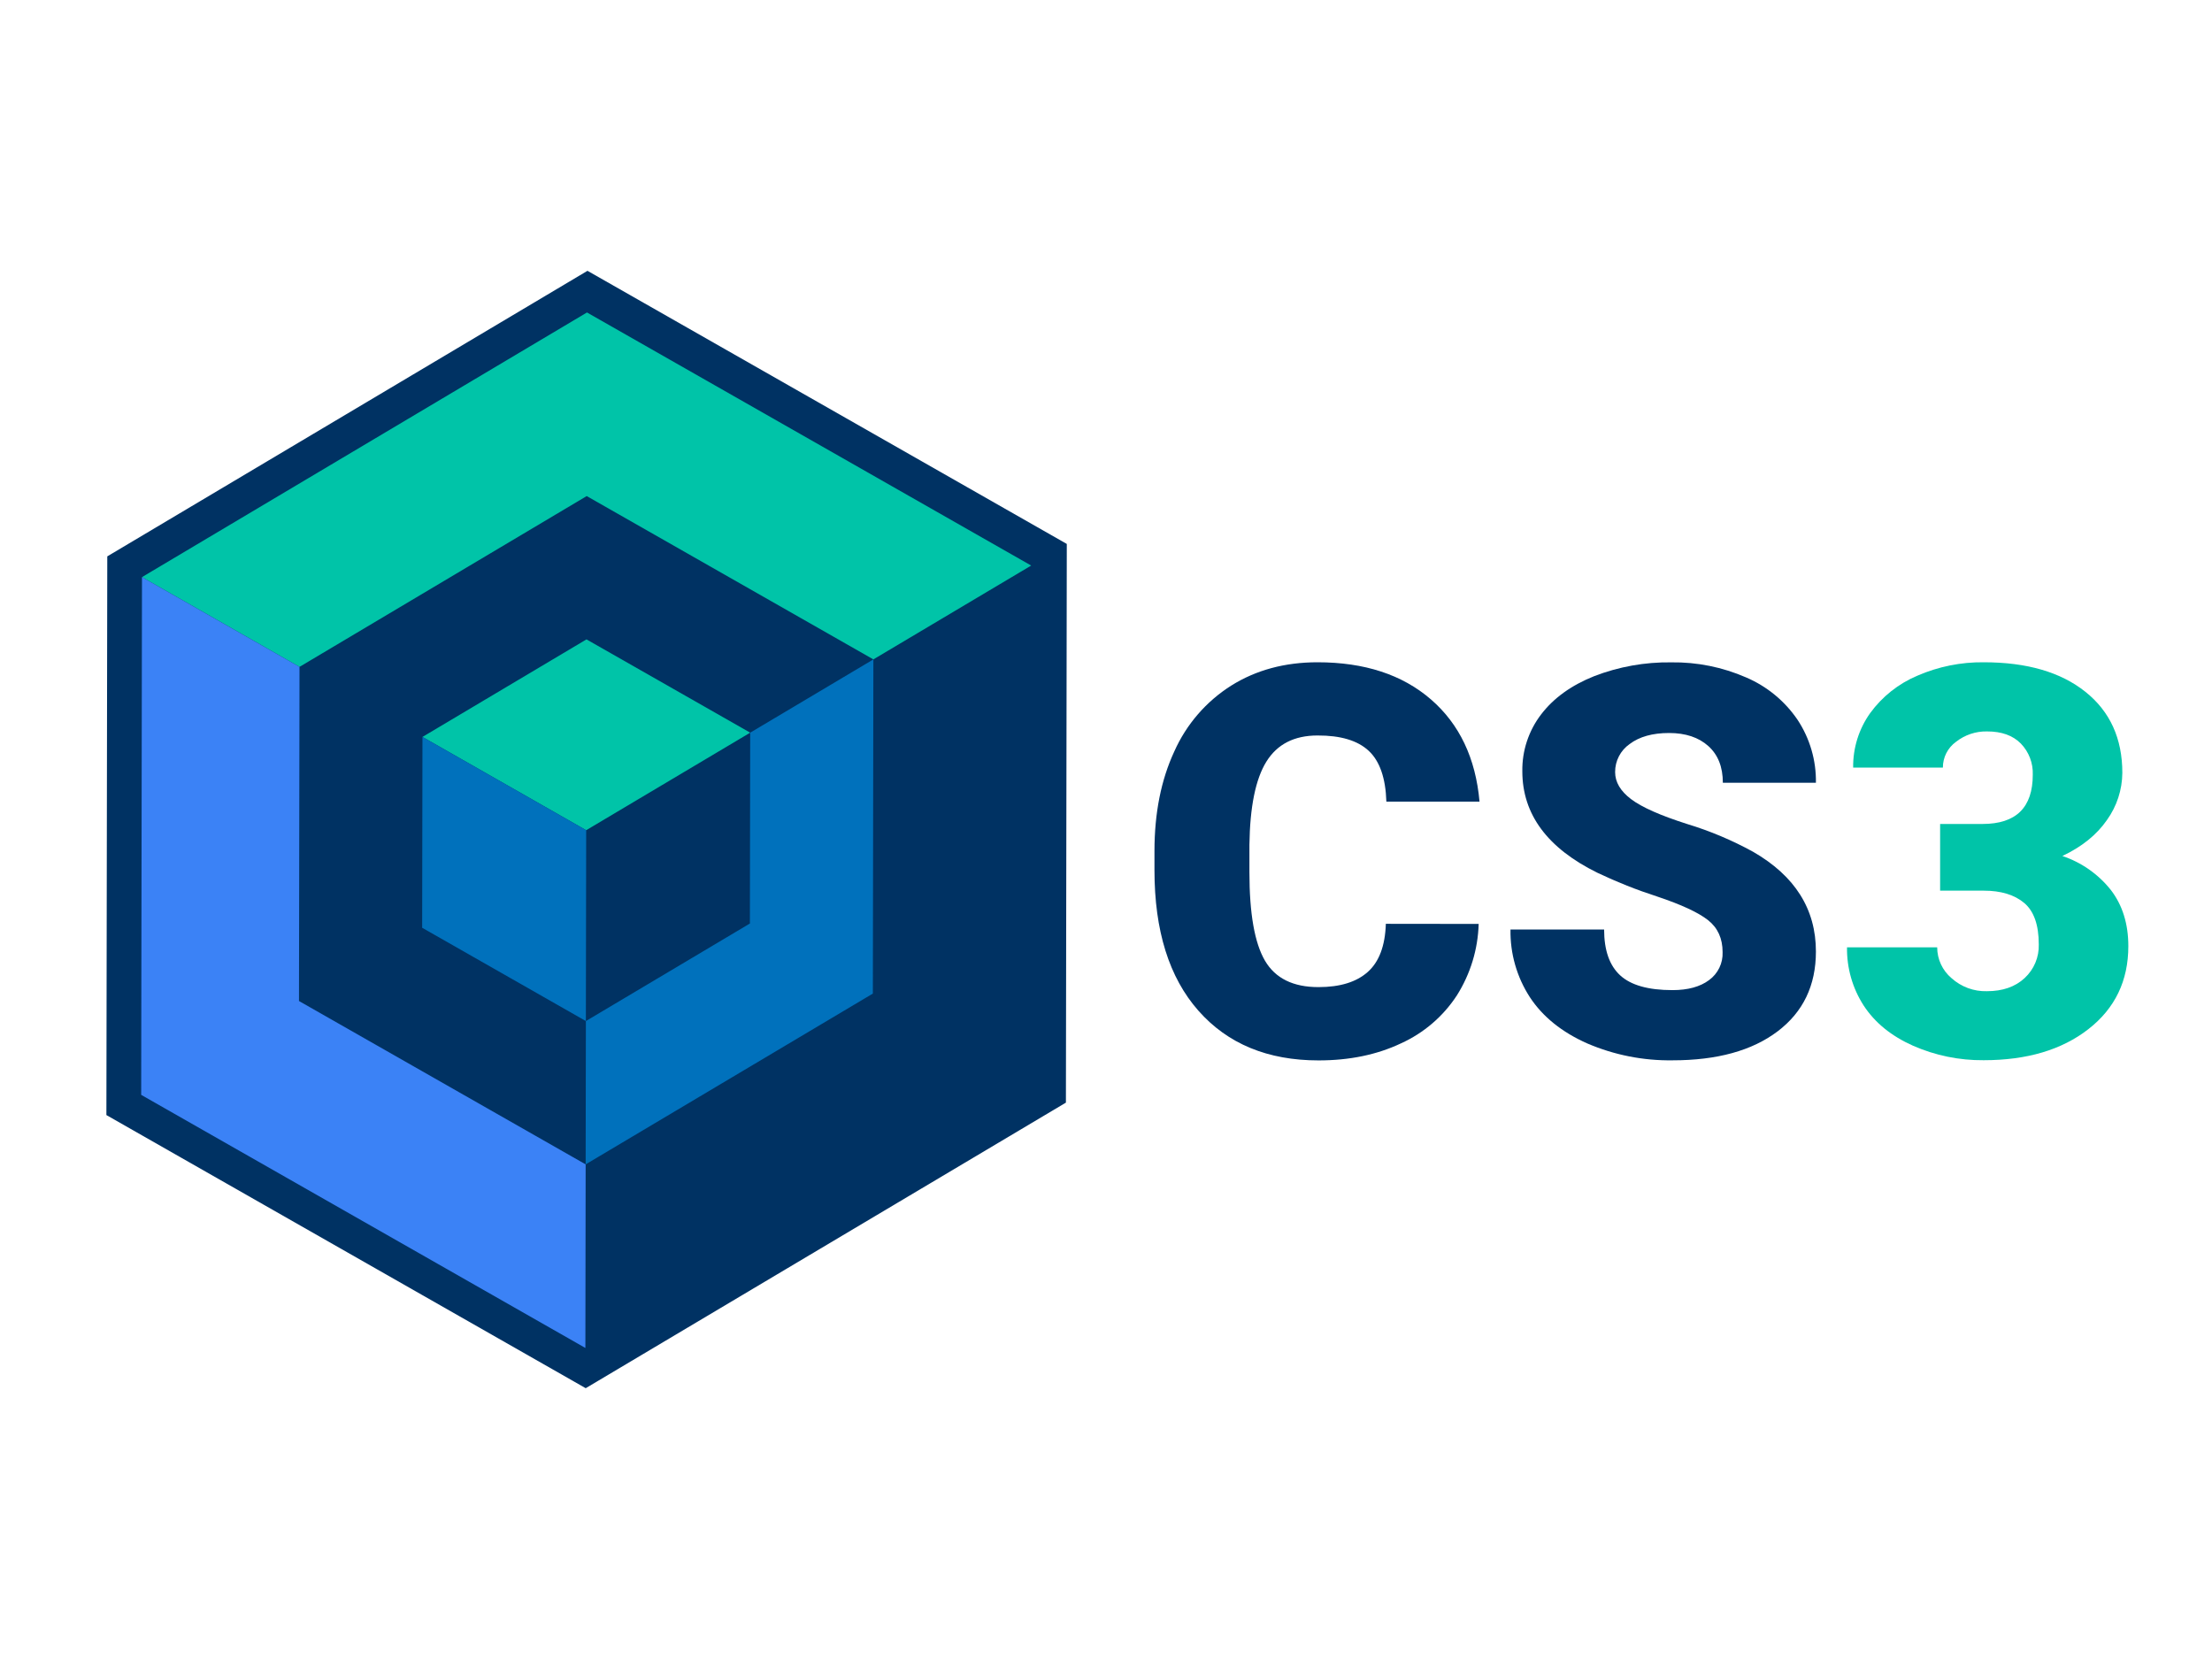
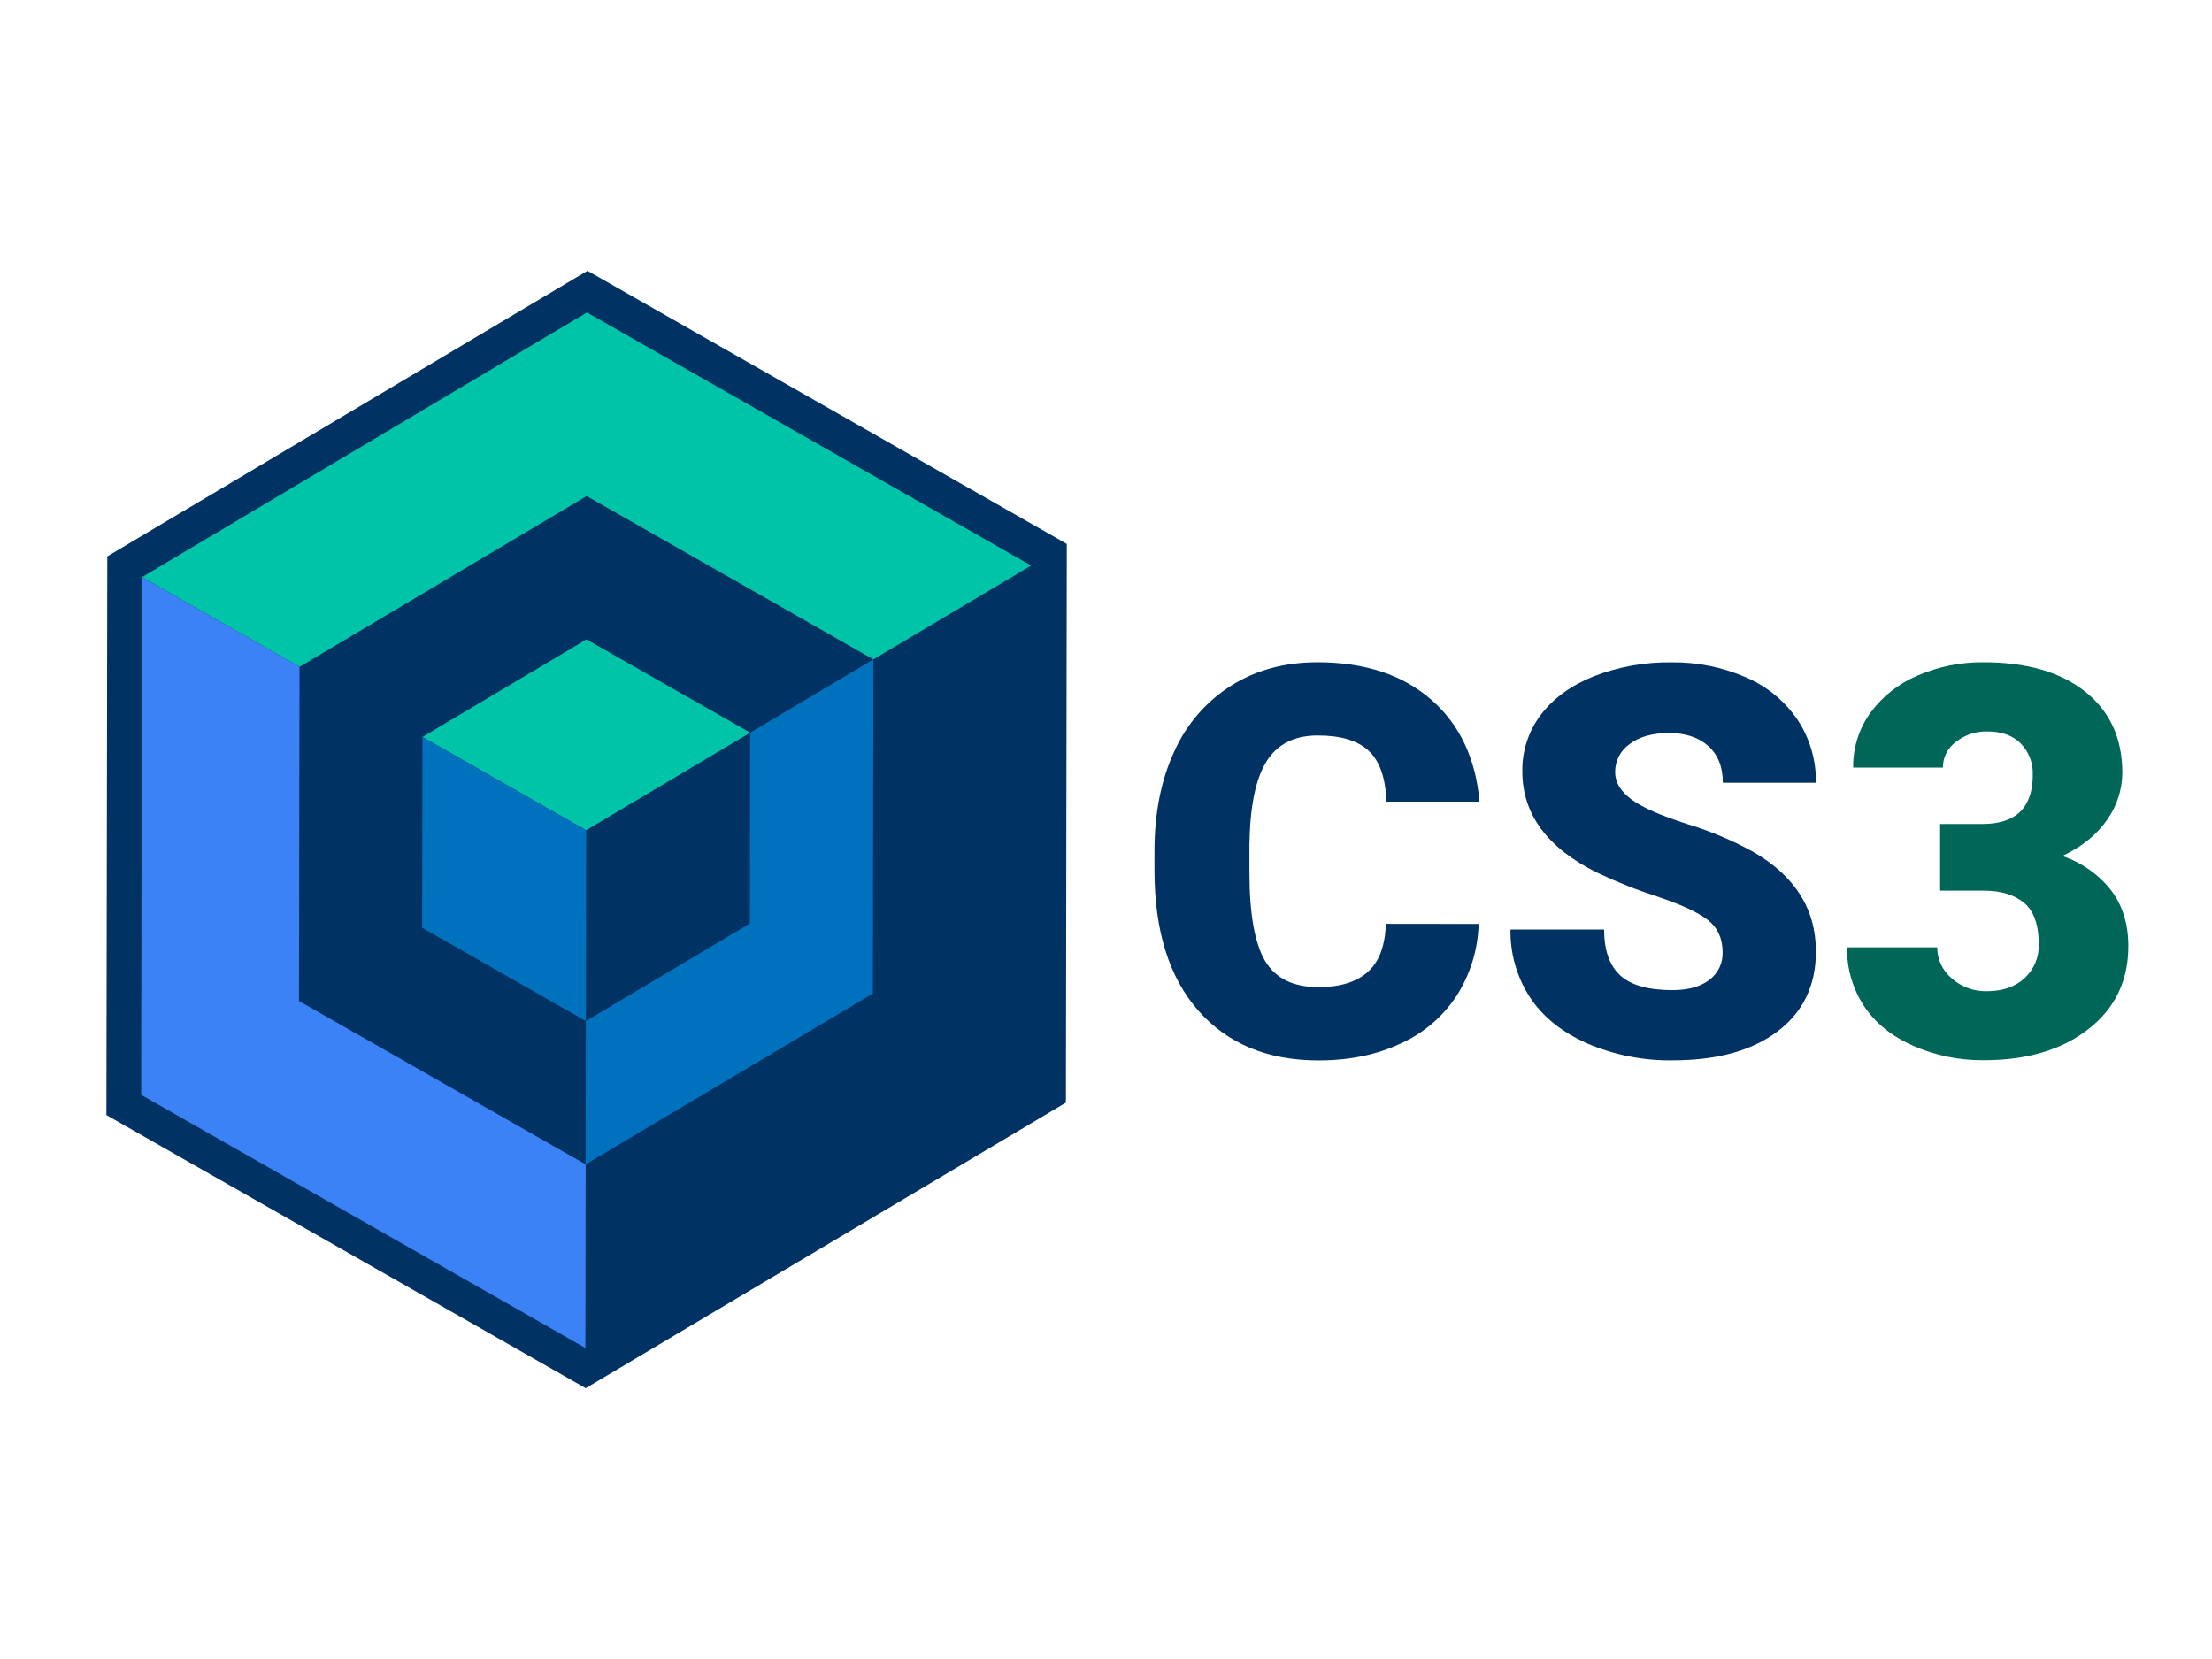
<svg xmlns="http://www.w3.org/2000/svg" id="Layer_1" data-name="Layer 1" viewBox="0 0 800 600">
  <defs>
-     <style>.cls-1{fill:#003263;}.cls-2{fill:#00c4a8;}.cls-3{fill:#0071bc;}.cls-4{fill:#3b82f6;}</style>
+     <style>.cls-1{fill:#003263;}.cls-2{fill:#00c4a8;}.cls-3{fill:#0071bc;}.cls-4{fill:#3b82f6;}.cls-5{fill:#006657;}</style>
  </defs>
  <polygon class="cls-1" points="385.82 196.72 385.5 398.78 211.83 502.06 38.48 403.28 38.8 201.22 212.47 97.94 385.82 196.72" />
  <polygon class="cls-1" points="315.87 238.48 315.68 359.34 211.81 421.11 108.13 362.03 108.32 241.18 212.19 179.41 315.87 238.48" />
  <polygon class="cls-1" points="271.32 264.98 271.21 334 211.89 369.28 152.68 335.54 152.79 266.52 212.11 231.24 271.32 264.98" />
  <polygon class="cls-2" points="152.79 266.52 212 300.26 271.32 264.98 212.11 231.24 152.79 266.52" />
  <polygon class="cls-3" points="211.89 369.28 152.68 335.54 152.79 266.52 212 300.26 211.89 369.28" />
  <polygon class="cls-3" points="211.81 421.11 211.89 369.28 271.21 334 271.32 264.98 315.87 238.48 315.68 359.34 211.81 421.11" />
  <polygon class="cls-2" points="315.87 238.48 372.94 204.54 212.29 113.01 51.35 208.72 108.32 241.18 212.19 179.41 315.87 238.48" />
  <polygon class="cls-4" points="211.71 487.51 211.81 421.11 108.13 362.03 108.32 241.18 51.35 208.72 51.06 395.97 211.71 487.51" />
  <path class="cls-1" d="M534.78,334.15A51.15,51.15,0,0,1,526.9,360a47.58,47.58,0,0,1-20.25,17.36q-13,6.15-29.77,6.15-27.61,0-43.48-18t-15.87-50.79v-6.93q0-20.58,7.16-36a54.33,54.33,0,0,1,20.64-23.86q13.46-8.41,31.16-8.41,25.49,0,41,13.41t17.6,37H501.4Q501,277.11,495,271.53T476.49,266q-12.6,0-18.47,9.43t-6.15,30.1v9.91q0,22.41,5.62,32T476.88,357q11.63,0,17.79-5.48t6.54-17.41Z" />
  <path class="cls-1" d="M623,344.34q0-7.39-5.24-11.54t-18.42-8.56a176.19,176.19,0,0,1-21.55-8.56q-27.22-13.37-27.22-36.75a33,33,0,0,1,6.78-20.53q6.78-8.89,19.19-13.85a74.52,74.52,0,0,1,27.9-5A65.32,65.32,0,0,1,631.5,245a42.85,42.85,0,0,1,18.62,15.34,40.1,40.1,0,0,1,6.63,22.75H623.09q0-8.56-5.25-13.27t-14.18-4.72q-9,0-14.29,4a12.28,12.28,0,0,0-5.24,10.15q0,5.4,5.77,9.77t20.3,9a124.41,124.41,0,0,1,23.85,10.05q22.71,13.08,22.7,36.07,0,18.38-13.85,28.86t-38,10.48a75.41,75.41,0,0,1-30.83-6.1q-13.8-6.12-20.78-16.74a43.62,43.62,0,0,1-7-24.48h33.86q0,11.25,5.81,16.59t18.91,5.34q8.37,0,13.22-3.61A11.89,11.89,0,0,0,623,344.34Z" />
-   <path class="cls-2" d="M701.67,298H717q18.18,0,18.18-17.8a15.38,15.38,0,0,0-4.33-11.3q-4.32-4.38-12.22-4.37a17.56,17.56,0,0,0-11.2,3.75,11.43,11.43,0,0,0-4.76,9.33H670.22a33.13,33.13,0,0,1,6.16-19.72,40.64,40.64,0,0,1,17.07-13.52,58.52,58.52,0,0,1,24-4.85q23.37,0,36.75,10.67t13.37,29.34A29.61,29.61,0,0,1,762,296.58q-5.53,8-16.12,13a37.64,37.64,0,0,1,17.51,12.26q6.35,8.24,6.35,20.35,0,18.75-14.43,30t-37.9,11.25a62,62,0,0,1-25.54-5.24q-11.77-5.24-17.84-14.52A37.78,37.78,0,0,1,668,342.61h32.61a14.6,14.6,0,0,0,5.19,11.16,18.34,18.34,0,0,0,12.79,4.71q8.56,0,13.66-4.76a15.91,15.91,0,0,0,5.1-12.17q0-10.57-5.29-15t-14.62-4.43H701.67Z" />
+   <path class="cls-5" d="M701.67,298H717q18.18,0,18.18-17.8a15.38,15.38,0,0,0-4.33-11.3q-4.32-4.38-12.22-4.37a17.56,17.56,0,0,0-11.2,3.75,11.43,11.43,0,0,0-4.76,9.33H670.22a33.13,33.13,0,0,1,6.16-19.72,40.64,40.64,0,0,1,17.07-13.52,58.52,58.52,0,0,1,24-4.85q23.37,0,36.75,10.67t13.37,29.34A29.61,29.61,0,0,1,762,296.58q-5.53,8-16.12,13a37.64,37.64,0,0,1,17.51,12.26q6.35,8.24,6.35,20.35,0,18.75-14.43,30t-37.9,11.25a62,62,0,0,1-25.54-5.24q-11.77-5.24-17.84-14.52A37.78,37.78,0,0,1,668,342.61h32.61a14.6,14.6,0,0,0,5.19,11.16,18.34,18.34,0,0,0,12.79,4.71q8.56,0,13.66-4.76a15.91,15.91,0,0,0,5.1-12.17q0-10.57-5.29-15t-14.62-4.43H701.67Z" />
</svg>
